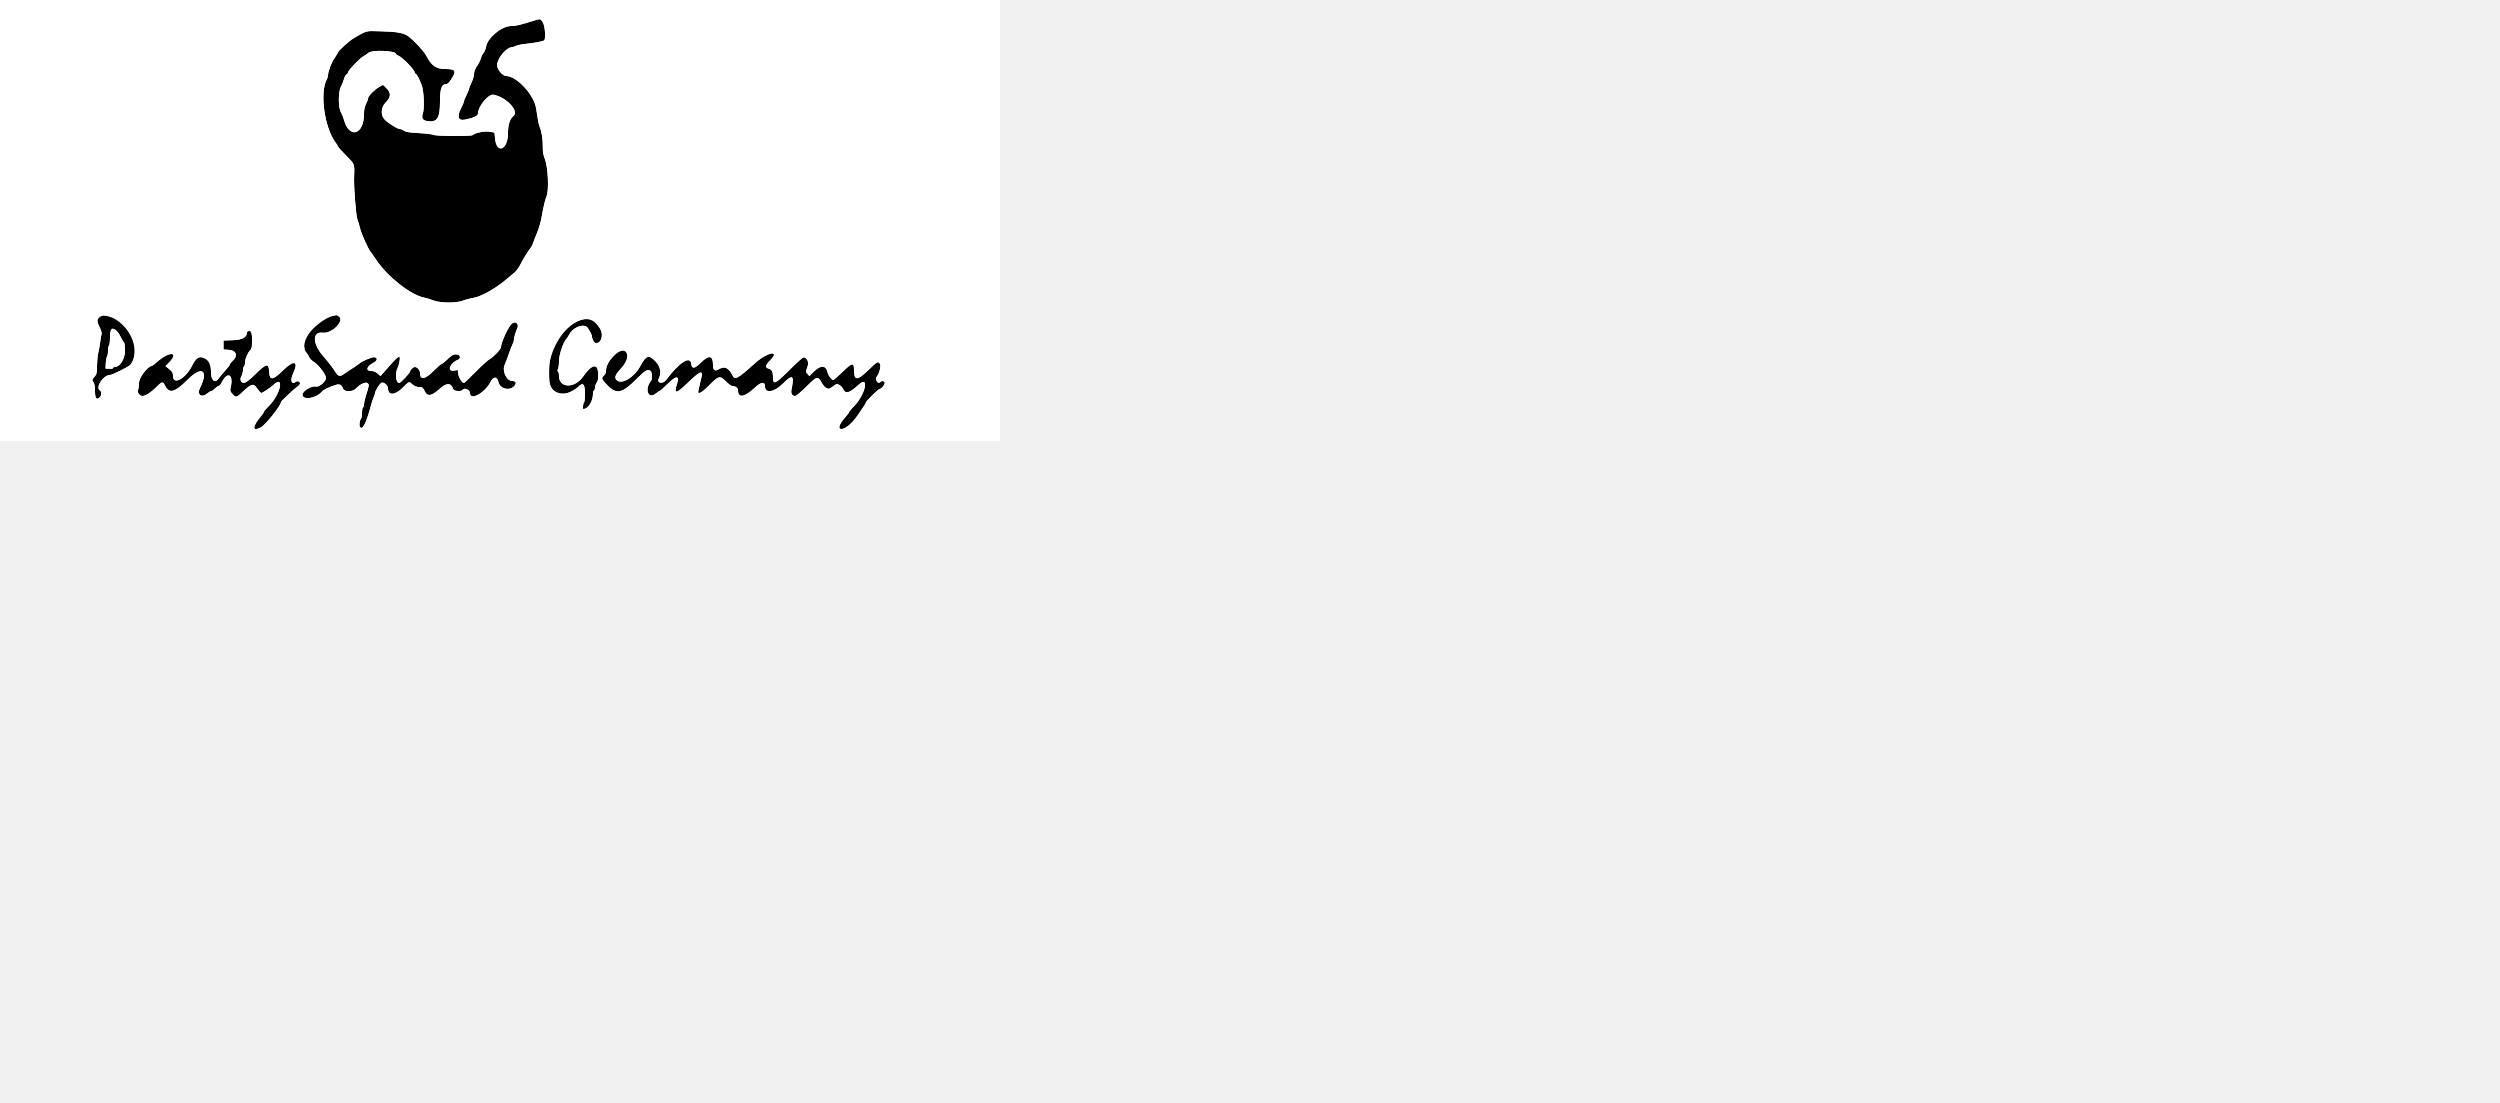
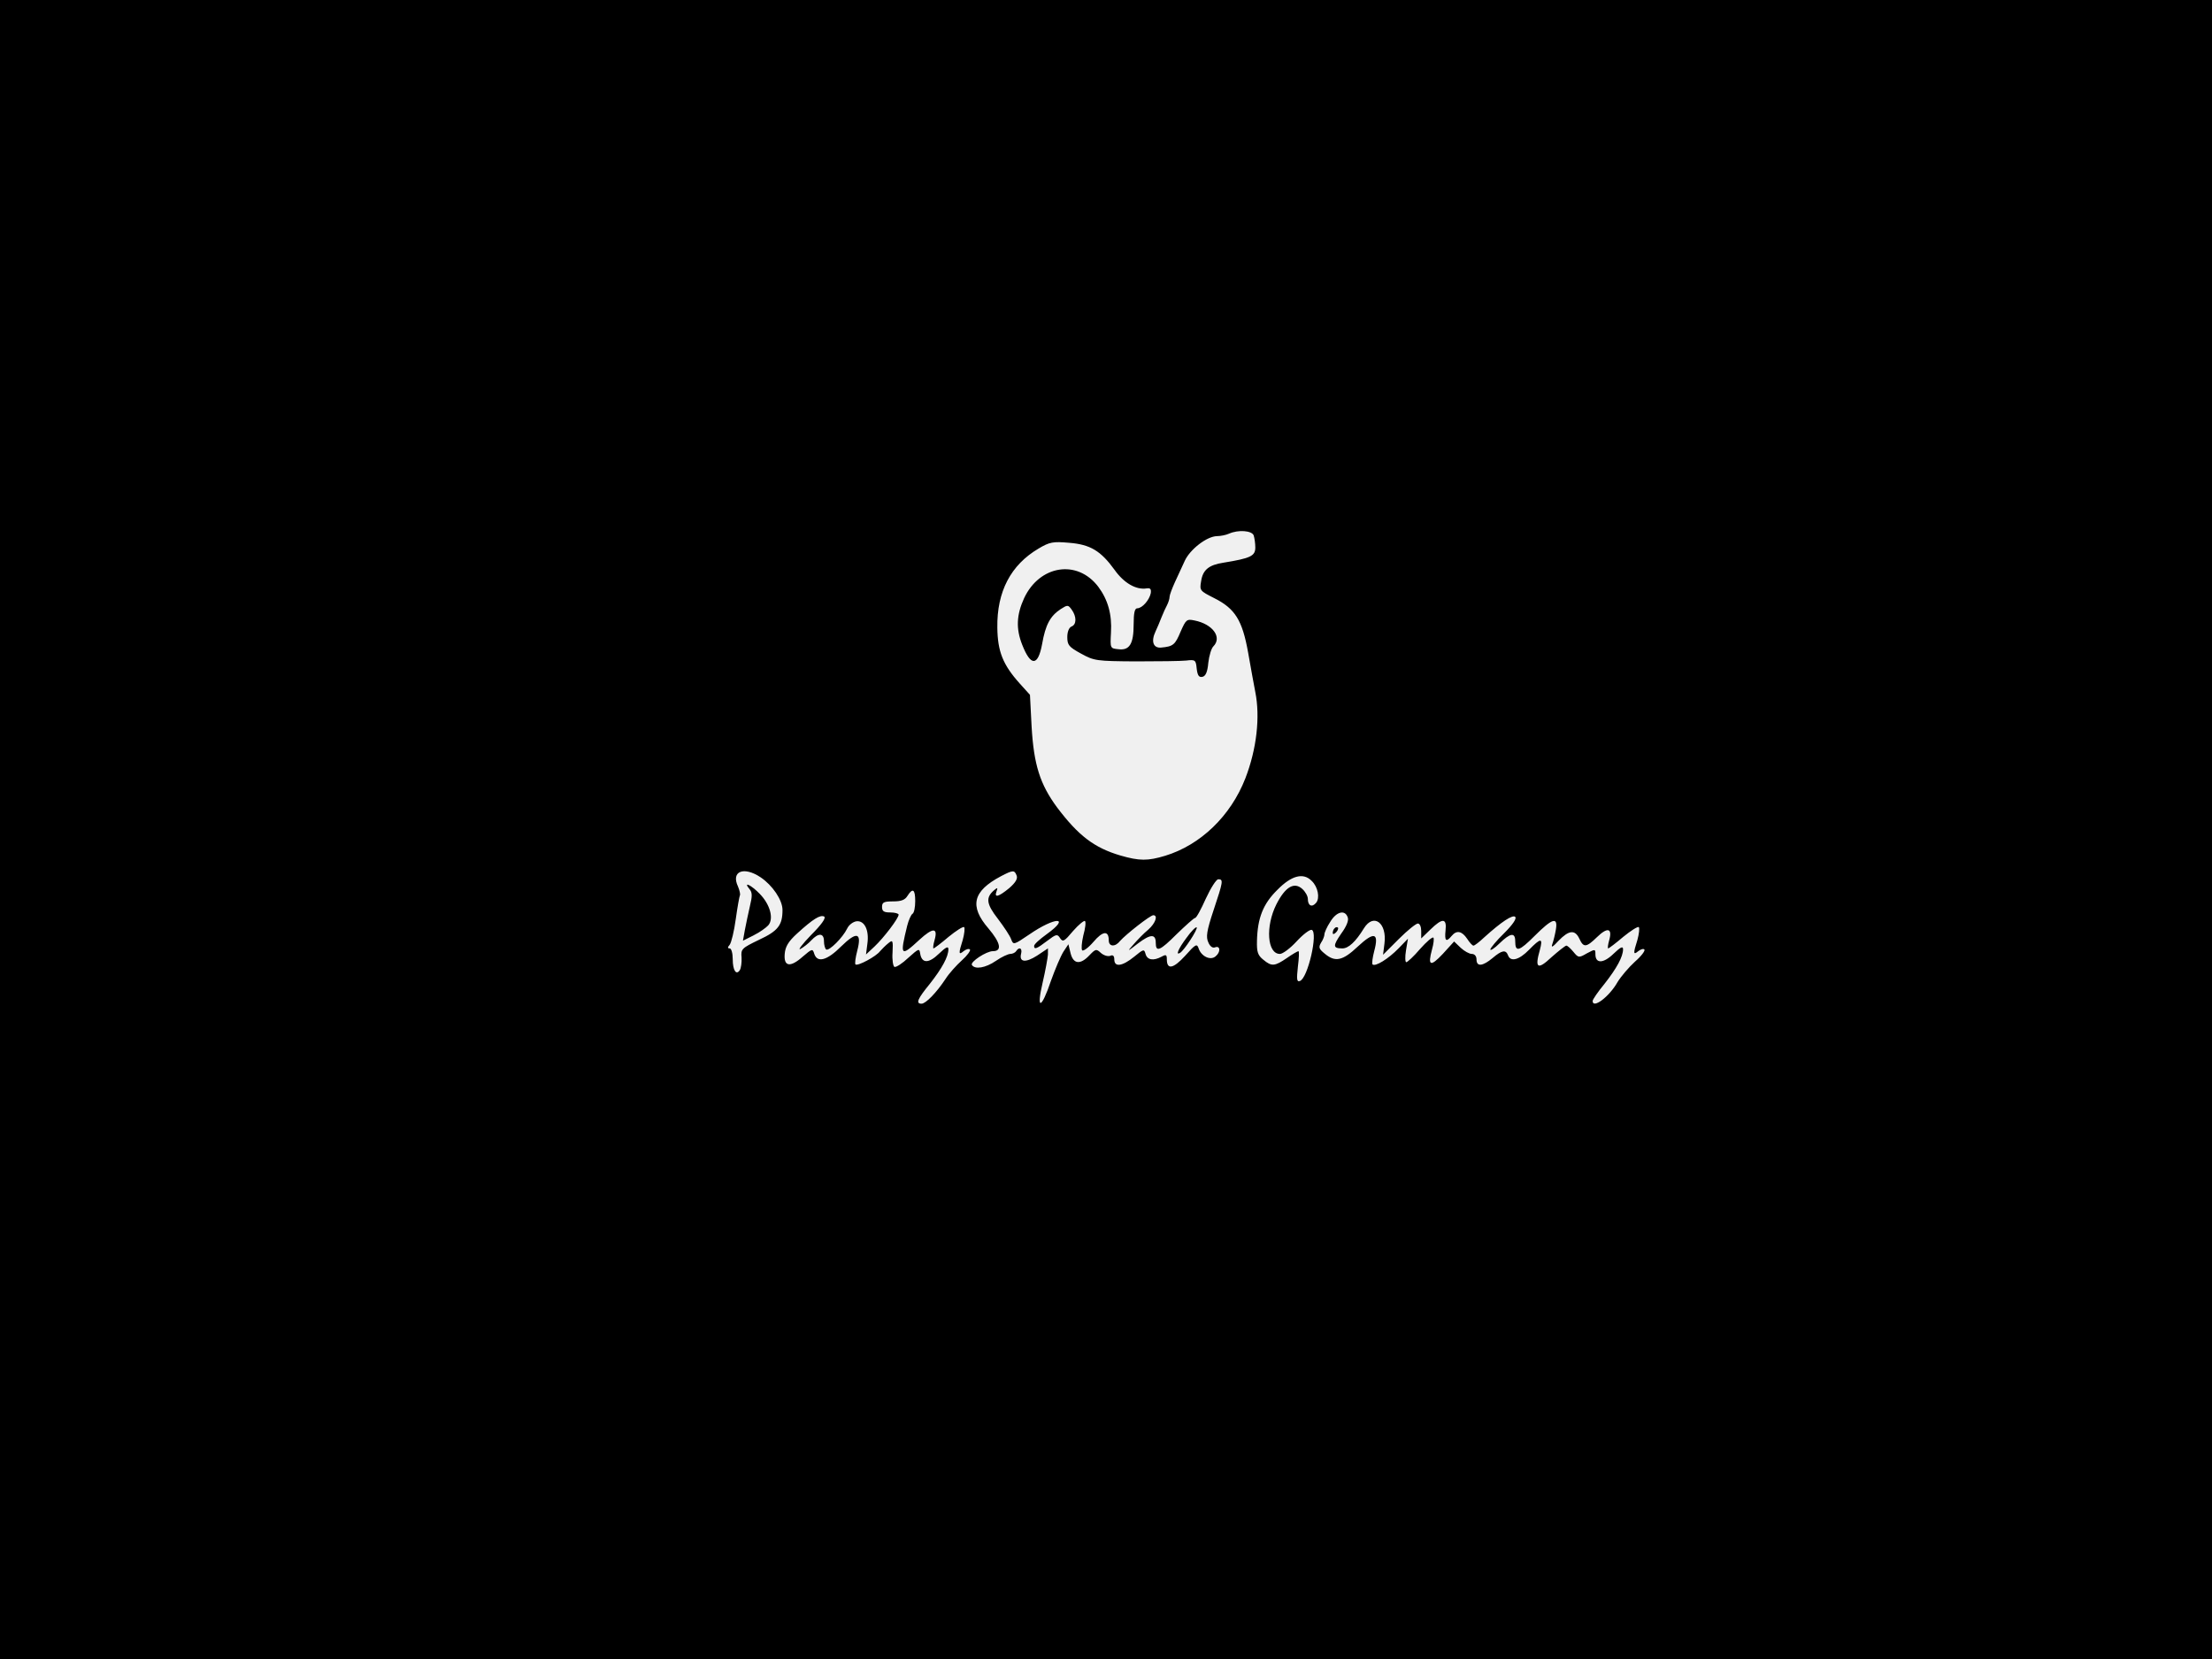
- <svg xmlns="http://www.w3.org/2000/svg" id="svg" version="1.1" width="1000" height="441" style="display: block;">
-   <g id="svgg">
-     <path id="path0" d="M214.400 7.999 C 207.919 10.033,206.317 10.423,204.480 10.412 C 200.735 10.391,195.116 14.978,194.437 18.612 C 194.251 19.611,193.797 20.761,193.430 21.167 C 193.062 21.573,192.589 22.532,192.377 23.298 C 192.166 24.064,191.458 25.480,190.804 26.445 C 190.057 27.547,189.610 28.721,189.604 29.600 C 189.598 30.370,189.150 31.900,188.609 33.000 C 188.068 34.100,187.619 35.231,187.613 35.513 C 187.606 35.796,187.150 36.915,186.600 38.000 C 186.050 39.085,185.598 40.204,185.595 40.487 C 185.592 40.769,185.052 42.060,184.395 43.356 C 182.715 46.668,183.284 48.393,185.884 47.872 C 189.567 47.134,191.200 46.357,191.200 45.343 C 191.200 42.574,195.393 37.507,197.374 37.882 C 202.564 38.865,207.773 44.430,205.371 46.424 C 203.923 47.626,203.200 49.886,203.200 53.210 C 203.200 60.034,198.591 61.857,198.001 55.267 L 197.800 53.015 195.806 52.683 C 193.848 52.356,190.028 53.126,189.020 54.051 C 188.454 54.570,174.514 54.489,173.528 53.961 C 173.077 53.720,170.428 53.398,167.642 53.246 C 163.847 53.039,162.332 52.798,161.600 52.285 C 161.062 51.908,160.276 51.600,159.852 51.600 C 158.911 51.600,154.933 49.030,153.700 47.625 C 152.179 45.891,152.420 42.860,154.222 41.058 C 156.367 38.913,156.497 37.217,154.660 35.380 L 153.218 33.938 151.569 34.866 C 149.677 35.929,147.200 38.509,147.200 39.417 C 147.200 39.755,146.840 40.738,146.400 41.600 C 145.871 42.637,145.600 43.958,145.600 45.499 C 145.600 53.979,139.718 55.717,137.572 47.871 C 137.342 47.029,136.804 45.719,136.377 44.958 C 135.260 42.971,135.260 36.629,136.377 34.642 C 136.804 33.881,137.353 32.516,137.598 31.609 C 137.842 30.701,138.302 29.859,138.621 29.737 C 138.939 29.614,139.200 29.270,139.200 28.972 C 139.200 28.207,143.898 23.274,145.333 22.531 C 145.988 22.192,146.891 21.574,147.338 21.157 C 148.758 19.834,158.400 20.234,158.400 21.616 C 158.400 21.774,158.927 22.121,159.572 22.388 C 160.979 22.971,165.371 27.448,165.770 28.706 C 165.926 29.198,166.181 29.600,166.336 29.600 C 166.687 29.600,167.757 31.627,168.656 34.000 C 169.546 36.345,169.848 43.228,169.154 45.335 C 168.512 47.285,168.988 48.119,170.921 48.433 C 174.841 49.071,176.000 47.305,176.000 40.692 C 176.000 35.379,176.651 33.600,178.596 33.600 C 179.223 33.600,180.057 32.608,181.235 30.463 C 182.494 28.170,181.846 27.600,177.977 27.600 C 174.507 27.600,172.556 26.246,170.650 22.514 C 169.673 20.600,165.964 16.528,163.454 14.614 C 161.567 13.174,159.035 12.694,152.399 12.517 C 145.987 12.346,147.034 12.074,141.244 15.417 C 139.807 16.247,135.200 20.453,135.200 20.934 C 135.200 21.091,134.582 22.118,133.827 23.216 C 132.548 25.074,131.200 28.653,131.200 30.188 C 131.200 30.553,130.985 31.246,130.723 31.726 C 127.819 37.040,129.793 51.172,134.258 57.038 C 134.776 57.719,135.204 58.439,135.209 58.638 C 135.214 58.837,136.654 60.430,138.409 62.177 C 141.914 65.667,141.871 65.551,141.640 71.000 C 141.478 74.802,142.405 86.479,142.974 87.800 C 143.258 88.460,143.715 89.990,143.989 91.200 C 144.495 93.429,147.303 99.699,148.288 100.800 C 148.583 101.130,149.561 102.521,150.459 103.890 C 154.862 110.598,164.422 118.121,169.730 119.056 C 170.429 119.178,171.990 119.661,173.200 120.127 C 176.128 121.255,182.511 121.319,185.200 120.247 C 186.190 119.852,188.080 119.356,189.400 119.144 C 192.351 118.670,198.492 115.249,202.221 112.000 C 203.610 110.790,205.253 109.416,205.873 108.946 C 206.493 108.477,207.537 107.037,208.193 105.746 C 209.330 103.509,211.503 99.990,212.432 98.881 C 212.671 98.596,213.019 97.876,213.205 97.281 C 213.392 96.687,214.110 94.850,214.803 93.200 C 215.495 91.550,216.314 88.760,216.624 87.000 C 217.421 82.474,218.004 80.017,218.669 78.384 C 219.621 76.046,219.205 66.875,218.008 63.800 C 217.320 62.034,217.085 60.660,217.116 58.600 C 217.159 55.785,216.668 52.658,215.892 50.800 C 215.480 49.813,215.147 48.102,214.454 43.400 C 213.647 37.933,206.695 30.400,202.456 30.400 C 201.037 30.400,198.796 27.715,198.832 26.060 C 198.894 23.275,202.569 18.913,204.926 18.827 C 205.326 18.812,206.046 18.581,206.526 18.314 C 207.007 18.046,208.750 17.697,210.400 17.537 C 213.501 17.237,216.974 16.587,217.627 16.183 C 218.390 15.712,218.053 10.535,217.160 9.023 C 216.292 7.551,216.080 7.472,214.400 7.999 M39.824 126.940 C 38.558 128.206,38.558 128.350,39.833 130.865 C 40.497 132.175,40.772 133.207,40.604 133.752 C 40.459 134.218,40.191 135.770,40.009 137.200 C 39.826 138.630,39.484 140.520,39.248 141.400 C 39.012 142.280,38.815 144.471,38.810 146.269 C 38.801 149.190,38.690 149.669,37.771 150.761 C 36.809 151.905,36.783 152.041,37.371 152.881 C 37.790 153.479,38.000 154.668,38.000 156.446 C 38.000 159.422,38.627 160.173,39.979 158.821 C 40.728 158.072,40.713 156.641,39.952 156.170 C 38.043 154.990,41.301 150.008,43.986 150.001 C 44.823 149.999,51.278 146.817,52.032 146.035 C 53.783 144.219,54.445 139.512,53.380 136.452 C 51.082 129.854,42.753 124.010,39.824 126.940 M133.000 126.380 C 129.767 127.184,124.088 131.788,122.292 135.062 C 121.269 136.927,121.385 139.682,122.545 141.069 C 123.065 141.691,123.603 142.561,123.742 143.003 C 123.880 143.445,124.726 144.255,125.622 144.803 C 127.376 145.876,130.400 149.900,130.400 151.161 C 130.400 152.570,127.729 154.892,126.436 154.608 C 124.629 154.211,121.000 156.390,121.000 157.871 C 121.000 160.239,126.516 159.352,128.783 156.620 C 129.373 155.909,131.466 154.893,134.119 154.029 C 135.829 153.472,136.605 153.835,137.232 155.484 C 137.766 156.888,141.078 156.810,142.430 155.361 C 144.052 153.623,146.378 152.606,147.093 153.322 C 147.716 153.945,147.716 153.946,146.243 158.654 C 145.889 159.783,145.600 161.168,145.600 161.730 C 145.600 162.293,145.420 162.864,145.200 163.000 C 144.980 163.136,144.800 164.101,144.800 165.144 C 144.800 166.187,144.639 167.211,144.442 167.420 C 143.880 168.017,143.565 170.143,143.950 170.741 C 144.963 172.316,146.485 169.345,148.428 162.000 C 148.689 161.010,149.150 159.633,149.452 158.940 C 149.753 158.246,150.000 157.498,150.000 157.277 C 150.000 156.476,151.805 153.518,152.531 153.130 C 153.454 152.636,155.197 154.094,155.206 155.370 C 155.228 158.295,158.024 158.157,161.077 155.080 C 163.604 152.532,163.682 152.499,164.684 153.550 C 165.461 154.364,167.043 154.998,168.000 154.878 C 168.827 154.775,169.332 155.208,169.905 156.511 C 170.879 158.727,172.652 158.451,175.810 155.591 C 178.677 152.995,180.379 153.028,181.327 155.700 C 181.603 156.480,184.554 156.721,185.000 156.000 C 185.677 154.905,188.000 155.885,188.000 157.266 C 188.000 160.421,193.915 157.219,196.180 152.838 C 197.420 150.440,198.801 150.471,199.413 152.909 C 200.051 155.453,203.395 156.426,205.445 154.663 C 206.763 153.529,206.527 152.400,204.973 152.400 C 202.529 152.400,200.639 148.174,201.974 145.695 C 202.180 145.313,202.824 143.599,203.404 141.887 C 203.985 140.175,204.716 138.285,205.028 137.687 C 205.340 137.089,205.596 136.253,205.598 135.828 C 205.600 134.990,206.287 132.618,206.849 131.505 C 207.823 129.578,206.163 128.132,204.630 129.572 C 203.229 130.888,200.400 137.098,200.400 138.858 C 200.400 139.676,197.328 142.901,195.750 143.738 C 195.118 144.074,192.629 146.340,190.219 148.774 C 187.809 151.208,185.726 153.200,185.589 153.200 C 184.868 153.200,183.507 151.071,183.315 149.643 L 183.096 148.007 181.554 148.254 C 178.676 148.714,179.942 145.204,183.100 143.971 C 184.317 143.496,184.274 142.155,183.032 141.844 C 181.687 141.506,180.880 141.895,178.808 143.881 C 177.821 144.826,176.826 145.600,176.596 145.600 C 176.367 145.600,174.928 146.860,173.400 148.400 C 170.000 151.826,168.000 152.116,168.000 149.182 C 168.000 148.045,166.918 146.800,165.930 146.800 C 165.265 146.800,164.000 148.025,164.000 148.669 C 164.000 149.169,160.177 153.200,159.703 153.200 C 158.371 153.200,157.913 149.500,158.979 147.361 C 159.298 146.723,159.681 145.435,159.830 144.500 C 160.318 141.452,159.547 141.980,153.689 148.710 L 152.200 150.420 151.038 149.410 C 150.302 148.771,149.393 148.400,148.561 148.400 C 146.139 148.400,146.569 146.569,149.325 145.146 C 151.032 144.264,151.207 143.087,149.664 142.868 C 148.863 142.754,144.574 144.550,144.000 145.240 C 143.815 145.462,141.152 147.268,139.635 148.200 C 139.276 148.420,138.419 149.005,137.730 149.500 C 135.949 150.779,135.331 150.634,134.068 148.643 C 132.914 146.823,131.639 145.177,129.146 142.286 C 124.924 137.391,124.901 132.514,129.103 133.078 C 132.637 133.552,137.755 128.551,135.669 126.662 C 134.876 125.945,134.788 125.936,133.000 126.380 M231.000 128.534 C 218.733 134.570,214.586 159.362,226.157 157.484 C 227.271 157.304,230.356 155.664,231.200 154.804 C 233.221 152.745,234.000 153.529,234.000 157.625 C 234.000 159.345,233.820 160.864,233.600 161.000 C 233.240 161.223,233.002 163.600,233.340 163.600 C 235.290 163.600,237.234 160.445,237.207 157.324 C 237.203 156.842,237.380 156.336,237.600 156.200 C 237.820 156.064,238.000 155.506,238.000 154.960 C 238.000 154.414,238.359 153.480,238.798 152.884 C 239.547 151.865,239.430 147.696,238.629 146.895 C 237.561 145.828,235.704 147.117,233.229 150.645 C 229.829 155.492,223.600 155.321,223.600 150.381 C 223.600 149.538,223.420 148.736,223.199 148.599 C 222.931 148.434,222.931 148.103,223.199 147.602 C 223.420 147.190,223.600 145.810,223.600 144.535 C 223.600 142.049,225.143 137.248,226.408 135.800 C 226.792 135.360,227.397 134.424,227.753 133.721 C 229.057 131.139,232.799 129.505,234.654 130.706 C 235.289 131.117,236.800 133.895,236.800 134.650 C 236.800 135.394,238.046 137.600,238.466 137.600 C 240.298 137.600,241.364 134.053,240.220 131.761 C 238.127 127.570,235.107 126.513,231.000 128.534 M46.860 132.700 C 47.416 133.305,48.174 134.467,48.546 135.283 C 48.917 136.099,49.397 136.874,49.611 137.007 C 49.825 137.139,50.000 138.625,50.000 140.308 C 50.000 143.553,47.957 146.800,45.917 146.800 C 45.523 146.800,45.200 146.991,45.200 147.224 C 45.200 147.470,44.568 147.596,43.700 147.524 L 42.200 147.400 42.321 145.200 C 42.388 143.990,42.613 142.829,42.821 142.620 C 43.029 142.411,43.200 141.387,43.200 140.344 C 43.200 139.301,43.380 138.336,43.600 138.200 C 43.820 138.064,44.000 136.523,44.000 134.776 C 44.000 131.130,44.851 130.512,46.860 132.700 M98.800 132.969 C 98.800 134.922,96.882 135.967,93.077 136.085 L 89.400 136.200 89.400 138.000 L 89.400 139.800 91.397 139.926 C 94.773 140.139,95.370 142.501,92.624 144.780 C 92.281 145.065,92.000 145.484,92.000 145.710 C 92.000 145.937,91.145 147.061,90.100 148.209 C 89.055 149.356,87.877 150.768,87.481 151.347 C 85.977 153.552,84.400 152.224,84.400 148.752 C 84.400 145.934,83.649 144.253,82.013 143.407 C 79.755 142.239,78.553 142.894,76.882 146.200 C 74.184 151.538,69.200 154.248,69.200 150.377 C 69.200 149.126,68.951 148.677,67.700 147.667 L 66.200 146.457 67.700 144.911 C 71.887 140.599,67.573 140.489,62.814 144.787 C 61.832 145.674,60.875 146.400,60.688 146.400 C 59.143 146.400,55.600 151.078,55.600 153.118 C 55.600 154.292,55.416 155.597,55.191 156.017 C 54.729 156.879,55.894 158.400,57.016 158.400 C 58.193 158.400,60.611 156.840,62.571 154.816 C 64.656 152.664,65.134 152.534,65.836 153.929 C 67.720 157.674,69.658 157.206,75.295 151.647 C 80.878 146.141,83.533 148.221,79.952 155.295 C 78.671 157.823,80.630 159.287,82.824 157.442 C 83.504 156.869,84.286 156.400,84.561 156.400 C 84.836 156.400,85.483 155.950,86.000 155.400 C 86.517 154.850,87.170 154.400,87.451 154.400 C 87.732 154.400,88.252 153.815,88.605 153.100 C 91.037 148.184,93.613 149.784,92.187 155.325 C 91.952 156.239,92.108 156.669,93.024 157.625 C 94.489 159.154,94.478 159.156,97.130 156.681 C 100.688 153.359,101.344 153.214,102.888 155.404 C 103.584 156.392,104.303 157.200,104.486 157.200 C 105.010 157.200,108.078 155.159,109.433 153.910 C 113.843 149.843,112.215 157.698,107.715 162.199 C 106.552 163.362,105.600 164.480,105.600 164.685 C 105.600 164.889,105.009 165.763,104.286 166.628 C 100.866 170.718,100.846 172.713,104.242 171.019 C 106.120 170.082,112.400 162.219,112.400 160.804 C 112.400 160.448,117.565 155.612,118.939 154.681 C 119.523 154.286,120.000 153.695,120.000 153.369 C 120.000 152.547,118.914 152.207,118.195 152.804 C 116.632 154.101,115.997 151.995,117.200 149.506 C 119.616 144.506,117.732 143.749,113.399 147.978 C 109.105 152.169,107.875 152.346,107.677 148.800 C 107.467 145.043,106.767 145.191,101.749 150.051 C 98.382 153.313,97.173 153.844,96.402 152.404 C 96.082 151.805,96.128 151.313,96.588 150.423 C 96.925 149.772,97.200 148.701,97.200 148.043 C 97.200 147.386,97.380 146.736,97.600 146.600 C 97.820 146.464,98.000 145.767,98.000 145.052 C 98.000 143.612,99.205 140.826,100.176 140.020 C 101.383 139.018,101.057 132.400,99.800 132.400 C 99.202 132.400,98.800 132.629,98.800 132.969 M245.765 142.119 C 243.533 144.400,242.400 146.481,242.400 148.298 C 242.400 148.968,242.055 149.788,241.600 150.200 C 240.425 151.263,240.575 151.683,243.008 154.156 C 246.719 157.927,248.931 157.388,254.991 151.238 C 258.148 148.034,259.285 147.445,260.320 148.480 C 260.858 149.018,260.972 151.635,260.482 152.220 C 257.670 155.582,259.242 159.996,262.327 157.400 C 262.981 156.850,263.665 156.400,263.848 156.400 C 264.031 156.400,265.489 155.100,267.088 153.512 C 270.481 150.142,271.937 150.156,270.817 153.548 C 269.419 157.784,270.463 157.655,275.231 153.006 C 279.807 148.544,281.319 147.917,280.611 150.776 C 280.471 151.339,280.196 152.520,280.000 153.400 C 279.804 154.280,279.522 155.495,279.375 156.100 C 278.884 158.112,280.451 157.368,283.800 154.000 C 287.526 150.252,287.997 150.152,290.400 152.600 C 291.372 153.590,292.501 154.400,292.910 154.400 C 294.123 154.400,295.200 155.171,295.200 156.040 C 295.200 159.424,297.793 158.998,302.118 154.903 C 304.444 152.702,306.000 152.580,306.000 154.600 C 306.000 157.473,309.651 156.927,313.056 153.544 C 317.103 149.524,317.811 149.998,316.580 155.904 C 316.272 157.379,316.872 158.400,318.045 158.400 C 318.456 158.400,320.509 156.692,322.607 154.603 C 326.877 150.354,327.123 150.303,328.811 153.305 C 329.290 154.157,330.106 155.048,330.624 155.284 C 331.567 155.713,331.770 155.631,334.230 153.818 C 335.014 153.241,336.661 154.300,337.401 155.858 C 338.263 157.675,339.936 157.135,343.433 153.910 C 347.785 149.896,346.257 157.651,341.786 162.268 C 340.584 163.509,339.600 164.676,339.600 164.861 C 339.600 165.046,339.007 165.873,338.282 166.699 C 335.630 169.718,334.982 171.600,336.593 171.600 C 338.474 171.600,341.529 168.724,344.199 164.440 C 344.418 164.088,345.003 163.227,345.499 162.527 C 345.995 161.826,346.400 161.101,346.400 160.915 C 346.400 160.427,351.342 155.600,351.841 155.600 C 352.594 155.600,354.111 153.665,353.863 153.020 C 353.582 152.287,352.747 152.213,352.097 152.863 C 351.125 153.835,349.808 151.608,350.747 150.580 C 351.671 149.569,352.470 146.479,352.024 145.644 C 351.328 144.345,350.897 144.563,347.376 148.000 C 342.882 152.386,341.600 152.376,341.600 147.955 C 341.600 144.862,340.883 144.987,337.028 148.749 C 335.196 150.537,333.527 152.000,333.319 152.000 C 332.625 152.000,331.290 150.218,331.017 148.928 C 330.413 146.069,328.314 145.926,325.638 148.563 L 323.747 150.425 322.994 149.594 C 322.283 148.808,322.277 148.667,322.883 147.032 C 323.580 145.150,323.275 143.900,321.911 143.048 C 321.328 142.684,320.385 143.446,315.820 147.965 C 309.929 153.798,309.200 154.102,309.200 150.725 C 309.200 148.711,308.681 147.757,307.411 147.438 C 305.952 147.072,306.153 146.082,308.084 144.114 C 312.232 139.888,306.950 140.822,302.121 145.168 C 294.939 151.632,293.987 152.142,292.960 150.074 C 291.501 147.136,289.770 146.334,287.662 147.619 C 285.959 148.657,285.200 148.134,285.200 145.925 C 285.200 142.126,283.582 141.851,280.305 145.094 C 277.789 147.584,276.739 147.684,276.473 145.460 C 276.077 142.143,271.648 145.018,266.470 151.954 C 265.047 153.859,262.506 153.243,263.572 151.252 C 264.637 149.262,264.110 146.557,262.281 144.620 C 259.576 141.757,258.453 142.073,256.175 146.336 C 253.700 150.969,248.643 154.021,246.686 152.063 C 245.646 151.024,246.040 149.943,248.377 147.421 C 253.195 142.220,250.673 137.101,245.765 142.119 " stroke="none" fill="#000000" fill-rule="evenodd" />
-     <path id="path1" d="M0.000 88.200 L 0.000 176.400 200.000 176.400 L 400.000 176.400 400.000 88.200 L 400.000 0.000 200.000 0.000 L 0.000 0.000 0.000 88.200 M217.160 9.023 C 218.053 10.535,218.390 15.712,217.627 16.183 C 216.974 16.587,213.501 17.237,210.400 17.537 C 208.750 17.697,207.007 18.046,206.526 18.314 C 206.046 18.581,205.326 18.812,204.926 18.827 C 202.569 18.913,198.894 23.275,198.832 26.060 C 198.796 27.715,201.037 30.400,202.456 30.400 C 206.695 30.400,213.647 37.933,214.454 43.400 C 215.147 48.102,215.480 49.813,215.892 50.800 C 216.668 52.658,217.159 55.785,217.116 58.600 C 217.085 60.660,217.320 62.034,218.008 63.800 C 219.205 66.875,219.621 76.046,218.669 78.384 C 218.004 80.017,217.421 82.474,216.624 87.000 C 216.314 88.760,215.495 91.550,214.803 93.200 C 214.110 94.850,213.392 96.687,213.205 97.281 C 213.019 97.876,212.671 98.596,212.432 98.881 C 211.503 99.990,209.330 103.509,208.193 105.746 C 207.537 107.037,206.493 108.477,205.873 108.946 C 205.253 109.416,203.610 110.790,202.221 112.000 C 198.492 115.249,192.351 118.670,189.400 119.144 C 188.080 119.356,186.190 119.852,185.200 120.247 C 182.511 121.319,176.128 121.255,173.200 120.127 C 171.990 119.661,170.429 119.178,169.730 119.056 C 164.422 118.121,154.862 110.598,150.459 103.890 C 149.561 102.521,148.583 101.130,148.288 100.800 C 147.303 99.699,144.495 93.429,143.989 91.200 C 143.715 89.990,143.258 88.460,142.974 87.800 C 142.405 86.479,141.478 74.802,141.640 71.000 C 141.871 65.551,141.914 65.667,138.409 62.177 C 136.654 60.430,135.214 58.837,135.209 58.638 C 135.204 58.439,134.776 57.719,134.258 57.038 C 129.793 51.172,127.819 37.040,130.723 31.726 C 130.985 31.246,131.200 30.553,131.200 30.188 C 131.200 28.653,132.548 25.074,133.827 23.216 C 134.582 22.118,135.200 21.091,135.200 20.934 C 135.200 20.453,139.807 16.247,141.244 15.417 C 147.034 12.074,145.987 12.346,152.399 12.517 C 159.035 12.694,161.567 13.174,163.454 14.614 C 165.964 16.528,169.673 20.600,170.650 22.514 C 172.556 26.246,174.507 27.600,177.977 27.600 C 181.846 27.600,182.494 28.170,181.235 30.463 C 180.057 32.608,179.223 33.600,178.596 33.600 C 176.651 33.600,176.000 35.379,176.000 40.692 C 176.000 47.305,174.841 49.071,170.921 48.433 C 168.988 48.119,168.512 47.285,169.154 45.335 C 169.848 43.228,169.546 36.345,168.656 34.000 C 167.757 31.627,166.687 29.600,166.336 29.600 C 166.181 29.600,165.926 29.198,165.770 28.706 C 165.371 27.448,160.979 22.971,159.572 22.388 C 158.927 22.121,158.400 21.774,158.400 21.616 C 158.400 20.234,148.758 19.834,147.338 21.157 C 146.891 21.574,145.988 22.192,145.333 22.531 C 143.898 23.274,139.200 28.207,139.200 28.972 C 139.200 29.270,138.939 29.614,138.621 29.737 C 138.302 29.859,137.842 30.701,137.598 31.609 C 137.353 32.516,136.804 33.881,136.377 34.642 C 135.260 36.629,135.260 42.971,136.377 44.958 C 136.804 45.719,137.342 47.029,137.572 47.871 C 139.718 55.717,145.600 53.979,145.600 45.499 C 145.600 43.958,145.871 42.637,146.400 41.600 C 146.840 40.738,147.200 39.755,147.200 39.417 C 147.200 38.509,149.677 35.929,151.569 34.866 L 153.218 33.938 154.660 35.380 C 156.497 37.217,156.367 38.913,154.222 41.058 C 152.420 42.860,152.179 45.891,153.700 47.625 C 154.933 49.030,158.911 51.600,159.852 51.600 C 160.276 51.600,161.062 51.908,161.600 52.285 C 162.332 52.798,163.847 53.039,167.642 53.246 C 170.428 53.398,173.077 53.720,173.528 53.961 C 174.514 54.489,188.454 54.570,189.020 54.051 C 190.028 53.126,193.848 52.356,195.806 52.683 L 197.800 53.015 198.001 55.267 C 198.591 61.857,203.200 60.034,203.200 53.210 C 203.200 49.886,203.923 47.626,205.371 46.424 C 207.773 44.430,202.564 38.865,197.374 37.882 C 195.393 37.507,191.200 42.574,191.200 45.343 C 191.200 46.357,189.567 47.134,185.884 47.872 C 183.284 48.393,182.715 46.668,184.395 43.356 C 185.052 42.060,185.592 40.769,185.595 40.487 C 185.598 40.204,186.050 39.085,186.600 38.000 C 187.150 36.915,187.606 35.796,187.613 35.513 C 187.619 35.231,188.068 34.100,188.609 33.000 C 189.150 31.900,189.598 30.370,189.604 29.600 C 189.610 28.721,190.057 27.547,190.804 26.445 C 191.458 25.480,192.166 24.064,192.377 23.298 C 192.589 22.532,193.062 21.573,193.430 21.167 C 193.797 20.761,194.251 19.611,194.437 18.612 C 195.116 14.978,200.735 10.391,204.480 10.412 C 206.317 10.423,207.919 10.033,214.400 7.999 C 216.080 7.472,216.292 7.551,217.160 9.023 M44.800 126.987 C 52.199 129.710,56.599 141.299,52.032 146.035 C 51.278 146.817,44.823 149.999,43.986 150.001 C 41.301 150.008,38.043 154.990,39.952 156.170 C 40.713 156.641,40.728 158.072,39.979 158.821 C 38.627 160.173,38.000 159.422,38.000 156.446 C 38.000 154.668,37.790 153.479,37.371 152.881 C 36.783 152.041,36.809 151.905,37.771 150.761 C 38.690 149.669,38.801 149.190,38.810 146.269 C 38.815 144.471,39.012 142.280,39.248 141.400 C 39.484 140.520,39.826 138.630,40.009 137.200 C 40.191 135.770,40.459 134.218,40.604 133.752 C 40.772 133.207,40.497 132.175,39.833 130.865 C 37.732 126.720,39.764 125.133,44.800 126.987 M135.669 126.662 C 137.755 128.551,132.637 133.552,129.103 133.078 C 124.901 132.514,124.924 137.391,129.146 142.286 C 131.639 145.177,132.914 146.823,134.068 148.643 C 135.331 150.634,135.949 150.779,137.730 149.500 C 138.419 149.005,139.276 148.420,139.635 148.200 C 141.152 147.268,143.815 145.462,144.000 145.240 C 144.574 144.550,148.863 142.754,149.664 142.868 C 151.207 143.087,151.032 144.264,149.325 145.146 C 146.569 146.569,146.139 148.400,148.561 148.400 C 149.393 148.400,150.302 148.771,151.038 149.410 L 152.200 150.420 153.689 148.710 C 159.547 141.980,160.318 141.452,159.830 144.500 C 159.681 145.435,159.298 146.723,158.979 147.361 C 157.913 149.500,158.371 153.200,159.703 153.200 C 160.177 153.200,164.000 149.169,164.000 148.669 C 164.000 148.025,165.265 146.800,165.930 146.800 C 166.918 146.800,168.000 148.045,168.000 149.182 C 168.000 152.116,170.000 151.826,173.400 148.400 C 174.928 146.860,176.367 145.600,176.596 145.600 C 176.826 145.600,177.821 144.826,178.808 143.881 C 180.880 141.895,181.687 141.506,183.032 141.844 C 184.274 142.155,184.317 143.496,183.100 143.971 C 179.942 145.204,178.676 148.714,181.554 148.254 L 183.096 148.007 183.315 149.643 C 183.507 151.071,184.868 153.200,185.589 153.200 C 185.726 153.200,187.809 151.208,190.219 148.774 C 192.629 146.340,195.118 144.074,195.750 143.738 C 197.328 142.901,200.400 139.676,200.400 138.858 C 200.400 137.098,203.229 130.888,204.630 129.572 C 206.163 128.132,207.823 129.578,206.849 131.505 C 206.287 132.618,205.600 134.990,205.598 135.828 C 205.596 136.253,205.340 137.089,205.028 137.687 C 204.716 138.285,203.985 140.175,203.404 141.887 C 202.824 143.599,202.180 145.313,201.974 145.695 C 200.639 148.174,202.529 152.400,204.973 152.400 C 206.527 152.400,206.763 153.529,205.445 154.663 C 203.395 156.426,200.051 155.453,199.413 152.909 C 198.801 150.471,197.420 150.440,196.180 152.838 C 193.915 157.219,188.000 160.421,188.000 157.266 C 188.000 155.885,185.677 154.905,185.000 156.000 C 184.554 156.721,181.603 156.480,181.327 155.700 C 180.379 153.028,178.677 152.995,175.810 155.591 C 172.652 158.451,170.879 158.727,169.905 156.511 C 169.332 155.208,168.827 154.775,168.000 154.878 C 167.043 154.998,165.461 154.364,164.684 153.550 C 163.682 152.499,163.604 152.532,161.077 155.080 C 158.024 158.157,155.228 158.295,155.206 155.370 C 155.197 154.094,153.454 152.636,152.531 153.130 C 151.805 153.518,150.000 156.476,150.000 157.277 C 150.000 157.498,149.753 158.246,149.452 158.940 C 149.150 159.633,148.689 161.010,148.428 162.000 C 146.485 169.345,144.963 172.316,143.950 170.741 C 143.565 170.143,143.880 168.017,144.442 167.420 C 144.639 167.211,144.800 166.187,144.800 165.144 C 144.800 164.101,144.980 163.136,145.200 163.000 C 145.420 162.864,145.600 162.293,145.600 161.730 C 145.600 161.168,145.889 159.783,146.243 158.654 C 147.716 153.946,147.716 153.945,147.093 153.322 C 146.378 152.606,144.052 153.623,142.430 155.361 C 141.078 156.810,137.766 156.888,137.232 155.484 C 136.605 153.835,135.829 153.472,134.119 154.029 C 131.466 154.893,129.373 155.909,128.783 156.620 C 126.516 159.352,121.000 160.239,121.000 157.871 C 121.000 156.390,124.629 154.211,126.436 154.608 C 127.729 154.892,130.400 152.570,130.400 151.161 C 130.400 149.900,127.376 145.876,125.622 144.803 C 124.726 144.255,123.880 143.445,123.742 143.003 C 123.603 142.561,123.065 141.691,122.545 141.069 C 119.034 136.869,127.027 126.879,134.569 126.041 C 134.771 126.018,135.266 126.298,135.669 126.662 M238.089 129.086 C 241.001 131.928,241.666 134.906,239.779 136.654 C 238.394 137.938,236.800 136.866,236.800 134.650 C 236.800 133.895,235.289 131.117,234.654 130.706 C 232.799 129.505,229.057 131.139,227.753 133.721 C 227.397 134.424,226.792 135.360,226.408 135.800 C 225.143 137.248,223.600 142.049,223.600 144.535 C 223.600 145.810,223.420 147.190,223.199 147.602 C 222.931 148.103,222.931 148.434,223.199 148.599 C 223.420 148.736,223.600 149.538,223.600 150.381 C 223.600 155.321,229.829 155.492,233.229 150.645 C 235.704 147.117,237.561 145.828,238.629 146.895 C 239.430 147.696,239.547 151.865,238.798 152.884 C 238.359 153.480,238.000 154.414,238.000 154.960 C 238.000 155.506,237.820 156.064,237.600 156.200 C 237.380 156.336,237.203 156.842,237.207 157.324 C 237.234 160.445,235.290 163.600,233.340 163.600 C 233.002 163.600,233.240 161.223,233.600 161.000 C 233.820 160.864,234.000 159.345,234.000 157.625 C 234.000 153.529,233.221 152.745,231.200 154.804 C 227.864 158.203,222.376 158.259,220.403 154.916 C 219.460 153.317,219.408 146.183,220.311 142.388 C 222.738 132.197,233.231 124.345,238.089 129.086 M44.000 134.776 C 44.000 136.523,43.820 138.064,43.600 138.200 C 43.380 138.336,43.200 139.301,43.200 140.344 C 43.200 141.387,43.029 142.411,42.821 142.620 C 42.613 142.829,42.388 143.990,42.321 145.200 L 42.200 147.400 43.700 147.524 C 44.568 147.596,45.200 147.470,45.200 147.224 C 45.200 146.991,45.523 146.800,45.917 146.800 C 47.957 146.800,50.000 143.553,50.000 140.308 C 50.000 138.625,49.825 137.139,49.611 137.007 C 49.397 136.874,48.917 136.099,48.546 135.283 C 46.385 130.541,44.000 130.275,44.000 134.776 M100.800 135.951 C 100.800 138.680,100.656 139.622,100.176 140.020 C 99.205 140.826,98.000 143.612,98.000 145.052 C 98.000 145.767,97.820 146.464,97.600 146.600 C 97.380 146.736,97.200 147.386,97.200 148.043 C 97.200 148.701,96.925 149.772,96.588 150.423 C 96.128 151.313,96.082 151.805,96.402 152.404 C 97.173 153.844,98.382 153.313,101.749 150.051 C 106.767 145.191,107.467 145.043,107.677 148.800 C 107.875 152.346,109.105 152.169,113.399 147.978 C 117.732 143.749,119.616 144.506,117.200 149.506 C 115.997 151.995,116.632 154.101,118.195 152.804 C 118.914 152.207,120.000 152.547,120.000 153.369 C 120.000 153.695,119.523 154.286,118.939 154.681 C 117.565 155.612,112.400 160.448,112.400 160.804 C 112.400 162.219,106.120 170.082,104.242 171.019 C 100.846 172.713,100.866 170.718,104.286 166.628 C 105.009 165.763,105.600 164.889,105.600 164.685 C 105.600 164.480,106.552 163.362,107.715 162.199 C 112.215 157.698,113.843 149.843,109.433 153.910 C 108.078 155.159,105.010 157.200,104.486 157.200 C 104.303 157.200,103.584 156.392,102.888 155.404 C 101.344 153.214,100.688 153.359,97.130 156.681 C 94.478 159.156,94.489 159.154,93.024 157.625 C 92.108 156.669,91.952 156.239,92.187 155.325 C 93.613 149.784,91.037 148.184,88.605 153.100 C 88.252 153.815,87.732 154.400,87.451 154.400 C 87.170 154.400,86.517 154.850,86.000 155.400 C 85.483 155.950,84.836 156.400,84.561 156.400 C 84.286 156.400,83.504 156.869,82.824 157.442 C 80.630 159.287,78.671 157.823,79.952 155.295 C 83.533 148.221,80.878 146.141,75.295 151.647 C 69.658 157.206,67.720 157.674,65.836 153.929 C 65.134 152.534,64.656 152.664,62.571 154.816 C 60.611 156.840,58.193 158.400,57.016 158.400 C 55.894 158.400,54.729 156.879,55.191 156.017 C 55.416 155.597,55.600 154.292,55.600 153.118 C 55.600 151.078,59.143 146.400,60.688 146.400 C 60.875 146.400,61.832 145.674,62.814 144.787 C 67.573 140.489,71.887 140.599,67.700 144.911 L 66.200 146.457 67.700 147.667 C 68.951 148.677,69.200 149.126,69.200 150.377 C 69.200 154.248,74.184 151.538,76.882 146.200 C 78.553 142.894,79.755 142.239,82.013 143.407 C 83.649 144.253,84.400 145.934,84.400 148.752 C 84.400 152.224,85.977 153.552,87.481 151.347 C 87.877 150.768,89.055 149.356,90.100 148.209 C 91.145 147.061,92.000 145.937,92.000 145.710 C 92.000 145.484,92.281 145.065,92.624 144.780 C 95.370 142.501,94.773 140.139,91.397 139.926 L 89.400 139.800 89.400 138.000 L 89.400 136.200 93.077 136.085 C 96.882 135.967,98.800 134.922,98.800 132.969 C 98.800 132.629,99.202 132.400,99.800 132.400 C 100.792 132.400,100.800 132.430,100.800 135.951 M250.570 141.142 C 251.426 142.796,250.677 144.938,248.377 147.421 C 246.040 149.943,245.646 151.024,246.686 152.063 C 248.643 154.021,253.700 150.969,256.175 146.336 C 258.453 142.073,259.576 141.757,262.281 144.620 C 264.110 146.557,264.637 149.262,263.572 151.252 C 262.506 153.243,265.047 153.859,266.470 151.954 C 271.648 145.018,276.077 142.143,276.473 145.460 C 276.739 147.684,277.789 147.584,280.305 145.094 C 283.582 141.851,285.200 142.126,285.200 145.925 C 285.200 148.134,285.959 148.657,287.662 147.619 C 289.770 146.334,291.501 147.136,292.960 150.074 C 293.987 152.142,294.939 151.632,302.121 145.168 C 306.950 140.822,312.232 139.888,308.084 144.114 C 306.153 146.082,305.952 147.072,307.411 147.438 C 308.681 147.757,309.200 148.711,309.200 150.725 C 309.200 154.102,309.929 153.798,315.820 147.965 C 320.385 143.446,321.328 142.684,321.911 143.048 C 323.275 143.900,323.580 145.150,322.883 147.032 C 322.277 148.667,322.283 148.808,322.994 149.594 L 323.747 150.425 325.638 148.563 C 328.314 145.926,330.413 146.069,331.017 148.928 C 331.290 150.218,332.625 152.000,333.319 152.000 C 333.527 152.000,335.196 150.537,337.028 148.749 C 340.883 144.987,341.600 144.862,341.600 147.955 C 341.600 152.376,342.882 152.386,347.376 148.000 C 350.897 144.563,351.328 144.345,352.024 145.644 C 352.470 146.479,351.671 149.569,350.747 150.580 C 349.808 151.608,351.125 153.835,352.097 152.863 C 352.747 152.213,353.582 152.287,353.863 153.020 C 354.111 153.665,352.594 155.600,351.841 155.600 C 351.342 155.600,346.400 160.427,346.400 160.915 C 346.400 161.101,345.995 161.826,345.499 162.527 C 345.003 163.227,344.418 164.088,344.199 164.440 C 341.529 168.724,338.474 171.600,336.593 171.600 C 334.982 171.600,335.630 169.718,338.282 166.699 C 339.007 165.873,339.600 165.046,339.600 164.861 C 339.600 164.676,340.584 163.509,341.786 162.268 C 346.257 157.651,347.785 149.896,343.433 153.910 C 339.936 157.135,338.263 157.675,337.401 155.858 C 336.661 154.300,335.014 153.241,334.230 153.818 C 331.770 155.631,331.567 155.713,330.624 155.284 C 330.106 155.048,329.290 154.157,328.811 153.305 C 327.123 150.303,326.877 150.354,322.607 154.603 C 320.509 156.692,318.456 158.400,318.045 158.400 C 316.872 158.400,316.272 157.379,316.580 155.904 C 317.811 149.998,317.103 149.524,313.056 153.544 C 309.651 156.927,306.000 157.473,306.000 154.600 C 306.000 152.580,304.444 152.702,302.118 154.903 C 297.793 158.998,295.200 159.424,295.200 156.040 C 295.200 155.171,294.123 154.400,292.910 154.400 C 292.501 154.400,291.372 153.590,290.400 152.600 C 287.997 150.152,287.526 150.252,283.800 154.000 C 280.451 157.368,278.884 158.112,279.375 156.100 C 279.522 155.495,279.804 154.280,280.000 153.400 C 280.196 152.520,280.471 151.339,280.611 150.776 C 281.319 147.917,279.807 148.544,275.231 153.006 C 270.463 157.655,269.419 157.784,270.817 153.548 C 271.937 150.156,270.481 150.142,267.088 153.512 C 265.489 155.100,264.031 156.400,263.848 156.400 C 263.665 156.400,262.981 156.850,262.327 157.400 C 259.242 159.996,257.670 155.582,260.482 152.220 C 260.972 151.635,260.858 149.018,260.320 148.480 C 259.285 147.445,258.148 148.034,254.991 151.238 C 248.931 157.388,246.719 157.927,243.008 154.156 C 240.575 151.683,240.425 151.263,241.600 150.200 C 242.055 149.788,242.400 148.968,242.400 148.298 C 242.400 143.790,248.966 138.039,250.570 141.142 " stroke="none" fill="#ffffff" fill-rule="evenodd" />
+ <svg xmlns="http://www.w3.org/2000/svg" version="1.0" width="800pt" height="600pt" viewBox="0 0 800 600" preserveAspectRatio="xMidYMid meet">
+   <g transform="translate(0,600) scale(0.1,-0.1)" fill="#000000" stroke="none">
+     <path d="M0 3000 l0 -3000 4000 0 4000 0 0 3000 0 3000 -4000 0 -4000 0 0 -3000z m4534 1064 c3 -9 6 -29 6 -44 0 -31 -17 -39 -115 -55 -53 -8 -75 -26 -81 -67 -6 -34 -4 -35 47 -61 76 -38 102 -80 123 -197 9 -52 21 -117 26 -143 18 -90 5 -206 -36 -312 -53 -136 -162 -241 -290 -280 -63 -19 -93 -19 -162 1 -95 28 -152 72 -229 174 -62 84 -84 155 -92 291 l-6 116 -37 41 c-61 68 -80 116 -81 202 -2 131 49 227 149 286 40 24 53 26 110 21 77 -6 115 -29 165 -98 34 -48 78 -73 116 -67 13 2 17 -2 15 -17 -5 -25 -31 -55 -49 -55 -9 0 -13 -16 -13 -58 0 -71 -15 -95 -55 -90 -30 3 -30 3 -27 60 4 66 -11 119 -46 166 -76 100 -212 78 -268 -41 -28 -61 -30 -111 -7 -169 31 -79 57 -78 72 3 12 69 29 101 67 126 25 16 27 16 40 -2 18 -25 18 -54 -1 -61 -9 -4 -15 -19 -15 -38 0 -29 6 -36 50 -60 47 -26 56 -27 197 -28 82 0 164 1 183 3 33 4 35 2 38 -29 3 -25 8 -32 20 -30 12 2 19 17 22 51 3 26 11 52 18 59 33 33 -2 81 -68 94 -28 6 -31 3 -50 -40 -20 -48 -27 -54 -70 -58 -29 -3 -38 22 -21 58 6 13 16 36 22 52 6 15 15 35 20 44 5 10 9 23 9 30 0 6 9 30 19 52 10 23 27 57 36 78 19 41 79 88 116 89 13 0 33 4 44 9 34 15 82 11 89 -6z m-1783 -1237 c43 -29 79 -82 79 -118 0 -55 -16 -76 -85 -108 -62 -30 -66 -33 -63 -64 1 -18 -2 -38 -6 -45 -13 -21 -26 -2 -26 39 0 22 -5 39 -11 39 -8 0 -8 4 0 13 6 8 16 49 22 93 6 43 13 82 15 86 2 3 -1 18 -7 32 -26 55 21 74 82 33z m926 6 c4 -11 -4 -25 -27 -45 -39 -32 -55 -36 -46 -12 5 14 4 15 -8 5 -32 -27 -29 -50 13 -104 22 -29 44 -62 48 -74 8 -21 9 -21 65 17 94 65 153 66 63 1 -25 -18 -45 -36 -45 -42 0 -14 9 -11 47 18 33 25 37 26 47 10 10 -15 15 -12 47 26 20 23 40 39 43 36 4 -4 1 -27 -6 -52 -6 -26 -8 -50 -4 -54 4 -4 23 10 41 31 33 39 55 42 55 5 0 -23 23 -25 41 -2 20 23 109 93 120 93 18 0 8 -29 -18 -52 -16 -13 -39 -37 -53 -53 -25 -28 -24 -28 17 4 44 33 63 34 63 1 0 -35 15 -29 75 31 33 32 63 59 67 59 5 0 22 32 39 70 18 39 38 70 45 70 19 0 18 -7 -17 -112 -25 -75 -28 -97 -19 -116 6 -15 16 -22 25 -18 19 7 20 -18 1 -33 -19 -16 -52 1 -61 29 -6 18 -11 16 -49 -27 -43 -47 -66 -51 -66 -12 0 16 -3 18 -19 9 -30 -16 -52 -12 -58 10 -5 18 -7 18 -41 -10 -43 -35 -72 -39 -72 -10 0 13 -5 18 -15 13 -9 -3 -24 2 -34 11 -16 15 -19 14 -41 -9 -33 -35 -58 -32 -68 7 l-8 33 -18 -27 c-10 -16 -30 -63 -45 -105 -35 -104 -54 -108 -30 -6 10 43 18 88 19 101 l0 22 -39 -26 c-42 -27 -66 -24 -58 7 5 20 -7 26 -18 9 -3 -5 -13 -10 -21 -10 -8 0 -32 -11 -52 -25 -38 -26 -76 -32 -87 -15 -7 11 52 50 76 50 34 0 28 30 -16 82 -70 81 -57 135 45 189 44 23 49 23 57 2z m1067 -19 c23 -22 30 -62 16 -79 -15 -18 -30 -11 -30 14 0 10 -9 26 -20 36 -30 27 -62 7 -94 -56 -40 -80 -33 -179 13 -179 10 0 37 20 60 45 24 26 48 44 55 42 24 -8 -14 -176 -43 -185 -11 -4 -12 6 -7 52 4 31 5 56 2 56 -3 0 -22 -11 -42 -25 -44 -30 -55 -31 -85 -6 -20 16 -24 28 -23 68 2 83 22 134 74 185 51 52 94 63 124 32z m-1434 -73 c0 -22 -4 -43 -10 -46 -5 -3 -14 -23 -19 -43 -27 -110 -24 -114 44 -51 49 45 68 45 55 -1 -5 -17 -6 -30 -4 -30 3 0 28 19 55 42 27 22 52 38 56 35 3 -4 1 -24 -5 -46 -16 -50 -15 -56 3 -41 9 7 19 10 23 6 3 -4 -10 -22 -29 -39 -20 -18 -47 -48 -59 -67 -33 -50 -72 -90 -87 -90 -22 0 -15 17 30 72 44 56 67 98 67 125 0 12 -9 8 -34 -16 -37 -36 -62 -36 -68 0 -3 20 -5 19 -43 -15 -21 -20 -44 -35 -50 -33 -5 2 -9 26 -7 52 2 44 1 47 -15 34 -10 -8 -23 -21 -30 -29 -14 -19 -81 -55 -89 -48 -3 3 0 25 6 48 18 68 -1 73 -58 17 -51 -51 -86 -60 -97 -27 -6 20 -8 19 -42 -10 -45 -40 -69 -36 -65 10 2 26 13 45 45 74 57 52 84 69 98 61 7 -5 -10 -29 -48 -67 -32 -33 -49 -56 -38 -50 11 6 29 20 39 31 26 28 46 27 46 -3 0 -14 4 -27 8 -30 11 -6 60 43 76 76 6 13 21 24 33 26 29 4 47 -31 40 -81 l-5 -39 30 28 c35 33 88 103 88 116 0 4 -13 8 -30 8 -23 0 -30 4 -30 20 0 17 7 20 40 20 29 0 43 5 52 20 19 30 28 24 28 -19z m1564 -58 c5 -11 -4 -33 -23 -59 -31 -45 -31 -54 4 -54 22 0 48 24 78 73 35 56 84 19 74 -56 l-5 -40 57 57 c31 31 62 56 69 56 7 0 12 -12 12 -27 l0 -27 33 32 c44 43 60 42 55 -3 -4 -38 2 -44 22 -20 18 22 37 18 56 -10 9 -14 19 -25 23 -25 4 0 21 13 39 30 63 57 103 83 112 74 6 -6 -9 -28 -40 -59 -28 -27 -50 -54 -50 -59 0 -5 15 4 33 22 39 38 57 41 57 8 0 -41 14 -37 70 19 64 64 85 71 77 23 -3 -18 -9 -42 -13 -53 -5 -14 2 -10 23 13 37 38 59 41 75 7 15 -33 25 -32 64 6 38 37 56 32 44 -11 -5 -17 -6 -30 -4 -30 3 0 28 19 55 42 27 22 52 38 56 35 3 -4 1 -24 -5 -46 -16 -50 -15 -56 3 -41 9 7 19 10 22 6 4 -4 -11 -24 -34 -44 -22 -20 -51 -54 -63 -74 -30 -53 -90 -98 -90 -68 0 5 19 33 43 62 44 56 67 98 67 125 0 12 -9 8 -34 -16 -37 -36 -66 -37 -66 -2 0 19 -1 19 -31 3 -29 -17 -31 -16 -49 6 -10 12 -21 22 -25 22 -4 0 -28 -19 -54 -42 -50 -47 -61 -40 -42 26 12 45 4 45 -39 1 -36 -37 -67 -45 -76 -20 -8 21 -22 19 -56 -10 -36 -30 -58 -32 -58 -5 0 12 -7 20 -17 20 -9 0 -27 10 -40 22 l-24 23 -41 -45 c-45 -48 -55 -43 -39 16 6 21 8 40 5 43 -4 3 -25 -15 -48 -41 -23 -27 -46 -48 -50 -48 -4 0 -5 19 -1 43 l7 42 -34 -35 c-37 -38 -84 -67 -94 -58 -3 3 0 25 6 48 18 67 0 72 -59 17 -55 -52 -82 -58 -120 -26 -21 17 -23 23 -13 40 7 10 12 24 12 30 0 6 9 27 21 45 22 37 53 45 63 17z" />
+     <path d="M2711 2784 c10 -12 10 -25 1 -62 -6 -26 -14 -64 -18 -85 l-7 -39 40 20 c22 11 45 28 52 36 20 24 6 75 -31 113 -32 33 -62 47 -37 17z" />
+     <path d="M4291 2608 c-30 -40 -40 -65 -23 -54 15 9 65 86 60 92 -3 3 -20 -14 -37 -38z" />
+     <path d="M4827 2643 c-4 -3 -7 -11 -7 -17 0 -6 5 -5 12 2 6 6 9 14 7 17 -3 3 -9 2 -12 -2z" />
  </g>
</svg>
